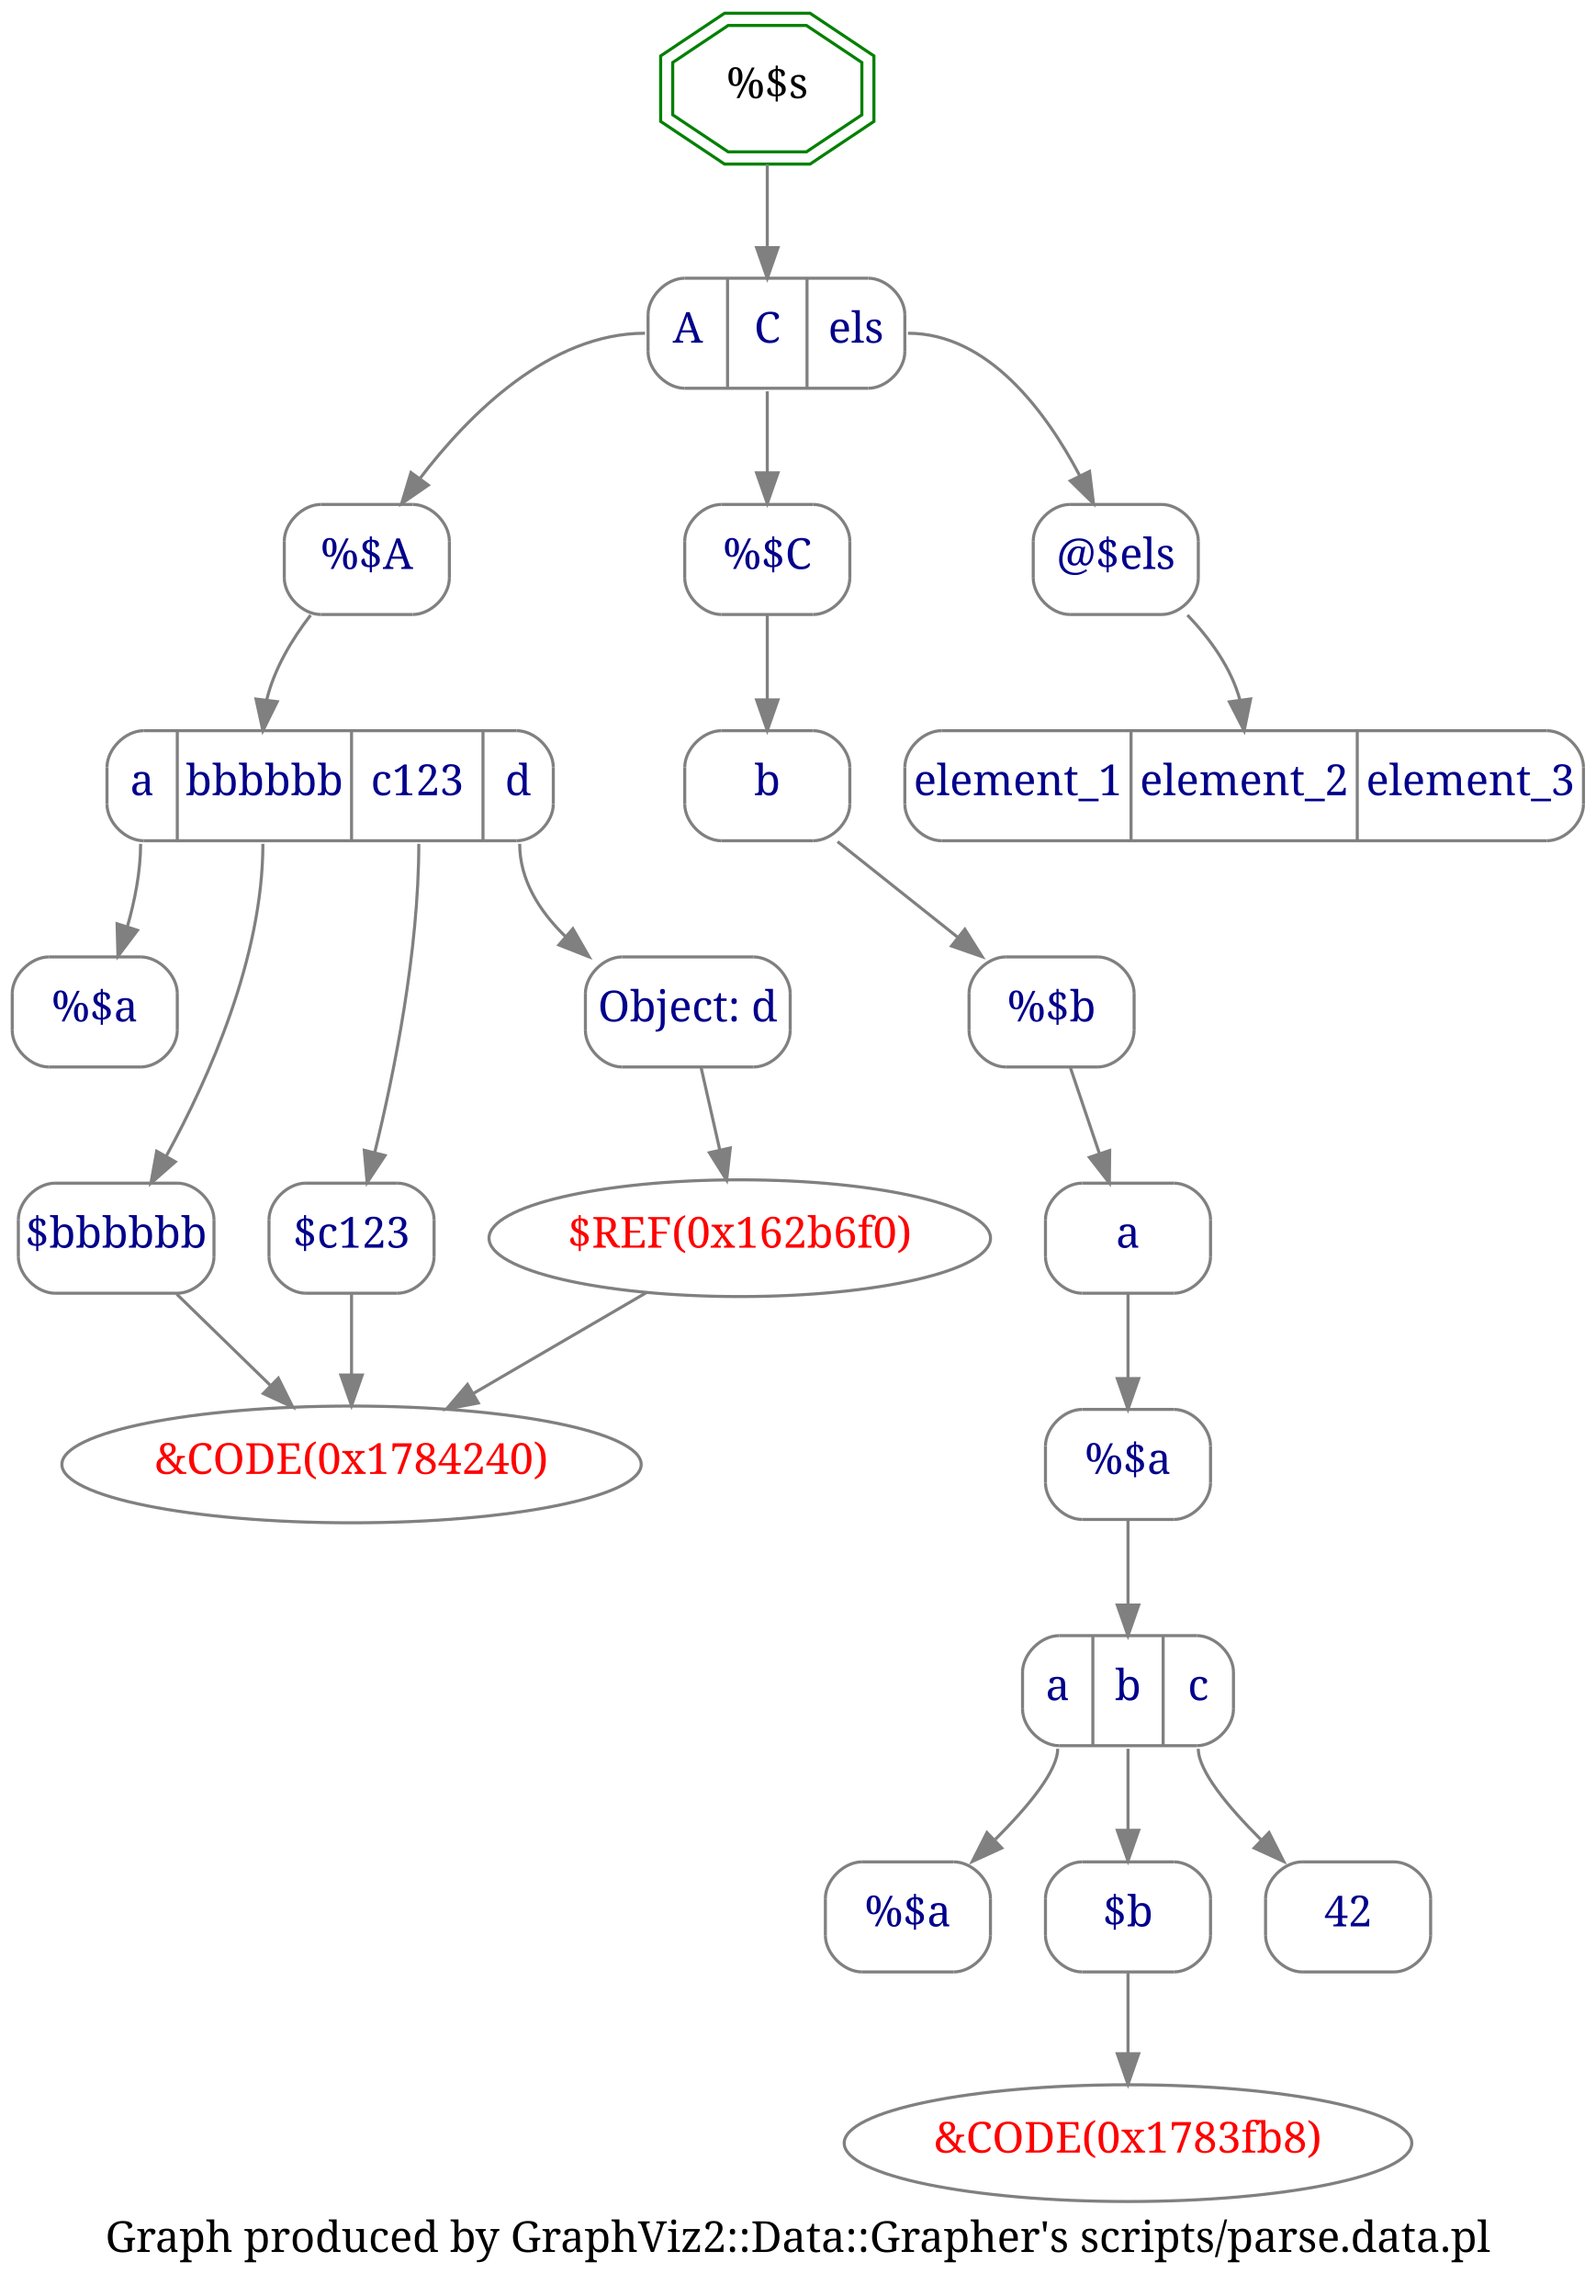
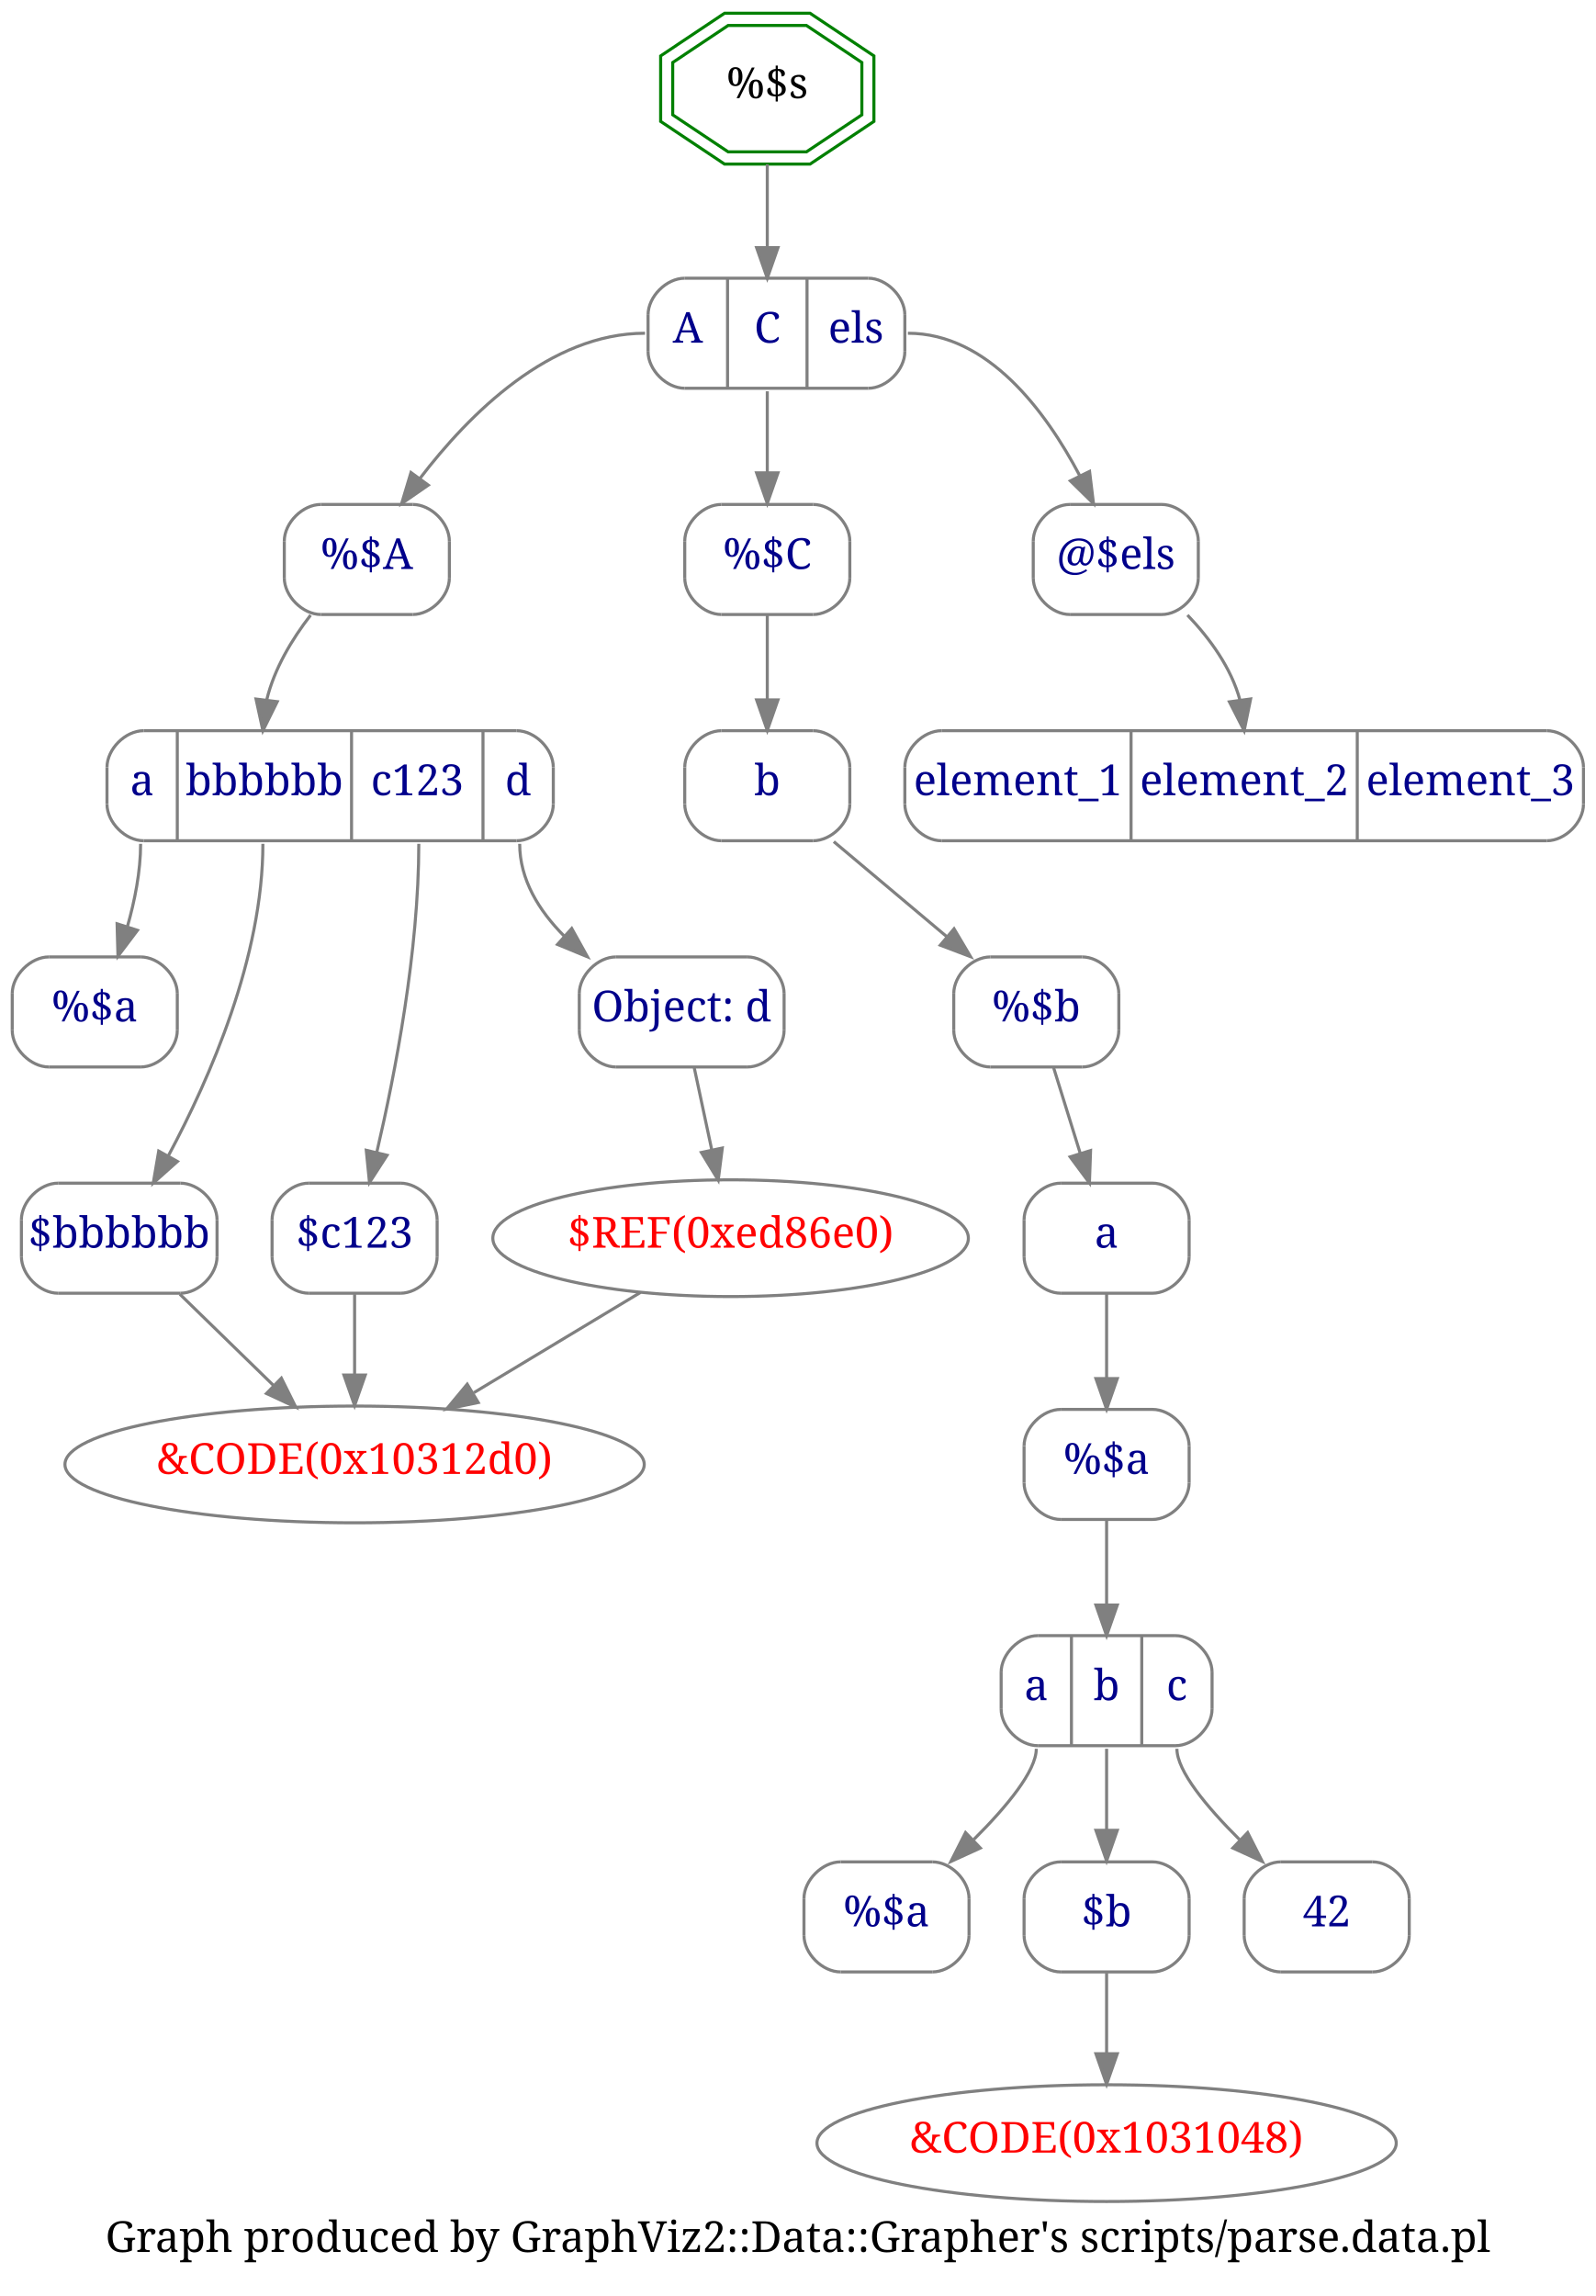
<svg xmlns="http://www.w3.org/2000/svg" width="522pt" height="751pt" viewBox="0.00 0.00 522.00 751.00">
  <g id="graph1" class="graph" transform="scale(1 1) rotate(0) translate(4 747)">
    <polygon fill="white" stroke="white" points="-4,5 -4,-747 519,-747 519,5 -4,5" />
    <text text-anchor="middle" x="257" y="-10.4" font-family="Times Roman,serif" font-size="14.00">Graph produced by GraphViz2::Data::Grapher's scripts/parse.data.pl</text>
    <g id="node1" class="node">
      <polygon fill="none" stroke="green" points="277.938,-709.44 277.938,-726.56 259.815,-738.665 234.185,-738.665 216.062,-726.56 216.062,-709.44 234.185,-697.335 259.815,-697.335 277.938,-709.44" />
      <polygon fill="none" stroke="green" points="281.882,-707.285 281.882,-728.715 260.997,-742.665 233.003,-742.665 212.118,-728.715 212.118,-707.285 233.003,-693.335 260.997,-693.335 281.882,-707.285" />
      <text text-anchor="middle" x="247" y="-714.9" font-family="Times Roman,serif" font-size="14.00">%$s</text>
    </g>
    <g id="node2" class="node">
      <polyline fill="none" stroke="grey" points="220,-620 280,-620 " />
      <path fill="none" stroke="grey" d="M280,-620C286,-620 292,-626 292,-632" />
      <polyline fill="none" stroke="grey" points="292,-632 292,-644 " />
      <path fill="none" stroke="grey" d="M292,-644C292,-650 286,-656 280,-656" />
      <polyline fill="none" stroke="grey" points="280,-656 220,-656 " />
      <path fill="none" stroke="grey" d="M220,-656C214,-656 208,-650 208,-644" />
      <polyline fill="none" stroke="grey" points="208,-644 208,-632 " />
      <path fill="none" stroke="grey" d="M208,-632C208,-626 214,-620 220,-620" />
      <text text-anchor="middle" x="221" y="-634.9" font-family="Times Roman,serif" font-size="14.00" fill="darkblue">A</text>
      <polyline fill="none" stroke="grey" points="234,-620 234,-656 " />
      <text text-anchor="middle" x="247" y="-634.9" font-family="Times Roman,serif" font-size="14.00" fill="darkblue">C</text>
      <polyline fill="none" stroke="grey" points="260,-620 260,-656 " />
      <text text-anchor="middle" x="276" y="-634.9" font-family="Times Roman,serif" font-size="14.00" fill="darkblue">els</text>
    </g>
    <g id="edge2" class="edge">
      <path fill="none" stroke="grey" d="M247,-693.261C247,-685.012 247,-675.558 247,-666.298" />
      <polygon fill="grey" stroke="grey" points="250.5,-666 247,-656 243.5,-666 250.5,-666" />
    </g>
    <g id="node4" class="node">
      <polyline fill="none" stroke="grey" points="101,-546 131,-546 " />
      <path fill="none" stroke="grey" d="M131,-546C137,-546 143,-552 143,-558" />
      <polyline fill="none" stroke="grey" points="143,-558 143,-570 " />
      <path fill="none" stroke="grey" d="M143,-570C143,-576 137,-582 131,-582" />
      <polyline fill="none" stroke="grey" points="131,-582 101,-582 " />
      <path fill="none" stroke="grey" d="M101,-582C95,-582 89,-576 89,-570" />
      <polyline fill="none" stroke="grey" points="89,-570 89,-558 " />
      <path fill="none" stroke="grey" d="M89,-558C89,-552 95,-546 101,-546" />
      <text text-anchor="middle" x="116" y="-560.9" font-family="Times Roman,serif" font-size="14.00" fill="darkblue">%$A</text>
    </g>
    <g id="edge4" class="edge">
      <path fill="none" stroke="grey" d="M207,-638C175.9,-638 149.52,-611.662 133.296,-590.412" />
      <polygon fill="grey" stroke="grey" points="136.1,-588.317 127.385,-582.292 130.441,-592.437 136.1,-588.317" />
    </g>
    <g id="node22" class="node">
      <polyline fill="none" stroke="grey" points="232,-546 262,-546 " />
      <path fill="none" stroke="grey" d="M262,-546C268,-546 274,-552 274,-558" />
      <polyline fill="none" stroke="grey" points="274,-558 274,-570 " />
      <path fill="none" stroke="grey" d="M274,-570C274,-576 268,-582 262,-582" />
      <polyline fill="none" stroke="grey" points="262,-582 232,-582 " />
      <path fill="none" stroke="grey" d="M232,-582C226,-582 220,-576 220,-570" />
      <polyline fill="none" stroke="grey" points="220,-570 220,-558 " />
      <path fill="none" stroke="grey" d="M220,-558C220,-552 226,-546 232,-546" />
      <text text-anchor="middle" x="247" y="-560.9" font-family="Times Roman,serif" font-size="14.00" fill="darkblue">%$C</text>
    </g>
    <g id="edge24" class="edge">
      <path fill="none" stroke="grey" d="M247,-619C247,-610.406 247,-601.057 247,-592.546" />
      <polygon fill="grey" stroke="grey" points="250.5,-592.333 247,-582.333 243.5,-592.333 250.5,-592.333" />
    </g>
    <g id="node42" class="node">
      <polyline fill="none" stroke="grey" points="346,-546 376,-546 " />
      <path fill="none" stroke="grey" d="M376,-546C382,-546 388,-552 388,-558" />
      <polyline fill="none" stroke="grey" points="388,-558 388,-570 " />
      <path fill="none" stroke="grey" d="M388,-570C388,-576 382,-582 376,-582" />
      <polyline fill="none" stroke="grey" points="376,-582 346,-582 " />
      <path fill="none" stroke="grey" d="M346,-582C340,-582 334,-576 334,-570" />
      <polyline fill="none" stroke="grey" points="334,-570 334,-558 " />
      <path fill="none" stroke="grey" d="M334,-558C334,-552 340,-546 346,-546" />
      <text text-anchor="middle" x="361" y="-560.9" font-family="Times Roman,serif" font-size="14.00" fill="darkblue">@$els</text>
    </g>
    <g id="edge44" class="edge">
      <path fill="none" stroke="grey" d="M293,-638C319.176,-638 338.025,-612.586 349.146,-591.545" />
      <polygon fill="grey" stroke="grey" points="352.425,-592.809 353.71,-582.292 346.147,-589.712 352.425,-592.809" />
    </g>
    <g id="node6" class="node">
      <polyline fill="none" stroke="grey" points="43,-472 165,-472 " />
      <path fill="none" stroke="grey" d="M165,-472C171,-472 177,-478 177,-484" />
      <polyline fill="none" stroke="grey" points="177,-484 177,-496 " />
      <path fill="none" stroke="grey" d="M177,-496C177,-502 171,-508 165,-508" />
      <polyline fill="none" stroke="grey" points="165,-508 43,-508 " />
      <path fill="none" stroke="grey" d="M43,-508C37,-508 31,-502 31,-496" />
      <polyline fill="none" stroke="grey" points="31,-496 31,-484 " />
      <path fill="none" stroke="grey" d="M31,-484C31,-478 37,-472 43,-472" />
      <text text-anchor="middle" x="42.5" y="-486.9" font-family="Times Roman,serif" font-size="14.00" fill="darkblue">a</text>
      <polyline fill="none" stroke="grey" points="54,-472 54,-508 " />
      <text text-anchor="middle" x="82.5" y="-486.9" font-family="Times Roman,serif" font-size="14.00" fill="darkblue">bbbbbb</text>
      <polyline fill="none" stroke="grey" points="111,-472 111,-508 " />
      <text text-anchor="middle" x="132.5" y="-486.9" font-family="Times Roman,serif" font-size="14.00" fill="darkblue">c123</text>
      <polyline fill="none" stroke="grey" points="154,-472 154,-508 " />
      <text text-anchor="middle" x="165.5" y="-486.9" font-family="Times Roman,serif" font-size="14.00" fill="darkblue">d</text>
    </g>
    <g id="edge6" class="edge">
      <path fill="none" stroke="grey" d="M97.607,-545.796C91.536,-537.947 85.704,-528.296 83.235,-518.013" />
      <polygon fill="grey" stroke="grey" points="86.698,-517.497 82,-508 79.75,-518.353 86.698,-517.497" />
    </g>
    <g id="node8" class="node">
      <polyline fill="none" stroke="grey" points="12,-398 42,-398 " />
      <path fill="none" stroke="grey" d="M42,-398C48,-398 54,-404 54,-410" />
      <polyline fill="none" stroke="grey" points="54,-410 54,-422 " />
      <path fill="none" stroke="grey" d="M54,-422C54,-428 48,-434 42,-434" />
      <polyline fill="none" stroke="grey" points="42,-434 12,-434 " />
      <path fill="none" stroke="grey" d="M12,-434C6,-434 0,-428 0,-422" />
      <polyline fill="none" stroke="grey" points="0,-422 0,-410 " />
      <path fill="none" stroke="grey" d="M0,-410C0,-404 6,-398 12,-398" />
      <text text-anchor="middle" x="27" y="-412.9" font-family="Times Roman,serif" font-size="14.00" fill="darkblue">%$a</text>
    </g>
    <g id="edge8" class="edge">
      <path fill="none" stroke="grey" d="M42,-471C42,-461.966 40.093,-452.381 37.639,-443.788" />
      <polygon fill="grey" stroke="grey" points="40.968,-442.706 34.588,-434.247 34.3,-444.838 40.968,-442.706" />
    </g>
    <g id="node10" class="node">
-       <polyline fill="none" stroke="grey" points="14,-324 54,-324 " />
-       <path fill="none" stroke="grey" d="M54,-324C60,-324 66,-330 66,-336" />
-       <polyline fill="none" stroke="grey" points="66,-336 66,-348 " />
-       <path fill="none" stroke="grey" d="M66,-348C66,-354 60,-360 54,-360" />
-       <polyline fill="none" stroke="grey" points="54,-360 14,-360 " />
-       <path fill="none" stroke="grey" d="M14,-360C8,-360 2,-354 2,-348" />
-       <polyline fill="none" stroke="grey" points="2,-348 2,-336 " />
-       <path fill="none" stroke="grey" d="M2,-336C2,-330 8,-324 14,-324" />
-       <text text-anchor="middle" x="34" y="-338.9" font-family="Times Roman,serif" font-size="14.00" fill="darkblue">$bbbbbb</text>
+       <polyline fill="none" stroke="grey" points="15,-324 55,-324 " />
+       <path fill="none" stroke="grey" d="M55,-324C61,-324 67,-330 67,-336" />
+       <polyline fill="none" stroke="grey" points="67,-336 67,-348 " />
+       <path fill="none" stroke="grey" d="M67,-348C67,-354 61,-360 55,-360" />
+       <polyline fill="none" stroke="grey" points="55,-360 15,-360 " />
+       <path fill="none" stroke="grey" d="M15,-360C9,-360 3,-354 3,-348" />
+       <polyline fill="none" stroke="grey" points="3,-348 3,-336 " />
+       <path fill="none" stroke="grey" d="M3,-336C3,-330 9,-324 15,-324" />
+       <text text-anchor="middle" x="35" y="-338.9" font-family="Times Roman,serif" font-size="14.00" fill="darkblue">$bbbbbb</text>
    </g>
    <g id="edge10" class="edge">
-       <path fill="none" stroke="grey" d="M82,-471C82,-433.919 64.364,-394.394 50.472,-369.012" />
-       <polygon fill="grey" stroke="grey" points="53.348,-366.989 45.375,-360.012 47.257,-370.438 53.348,-366.989" />
+       <path fill="none" stroke="grey" d="M82,-471C82,-434.012 64.731,-394.467 51.129,-369.056" />
+       <polygon fill="grey" stroke="grey" points="54.044,-367.096 46.138,-360.043 47.92,-370.487 54.044,-367.096" />
    </g>
    <g id="node14" class="node">
-       <polyline fill="none" stroke="grey" points="96,-324 126,-324 " />
-       <path fill="none" stroke="grey" d="M126,-324C132,-324 138,-330 138,-336" />
-       <polyline fill="none" stroke="grey" points="138,-336 138,-348 " />
-       <path fill="none" stroke="grey" d="M138,-348C138,-354 132,-360 126,-360" />
-       <polyline fill="none" stroke="grey" points="126,-360 96,-360 " />
-       <path fill="none" stroke="grey" d="M96,-360C90,-360 84,-354 84,-348" />
-       <polyline fill="none" stroke="grey" points="84,-348 84,-336 " />
-       <path fill="none" stroke="grey" d="M84,-336C84,-330 90,-324 96,-324" />
-       <text text-anchor="middle" x="111" y="-338.9" font-family="Times Roman,serif" font-size="14.00" fill="darkblue">$c123</text>
+       <polyline fill="none" stroke="grey" points="97,-324 127,-324 " />
+       <path fill="none" stroke="grey" d="M127,-324C133,-324 139,-330 139,-336" />
+       <polyline fill="none" stroke="grey" points="139,-336 139,-348 " />
+       <path fill="none" stroke="grey" d="M139,-348C139,-354 133,-360 127,-360" />
+       <polyline fill="none" stroke="grey" points="127,-360 97,-360 " />
+       <path fill="none" stroke="grey" d="M97,-360C91,-360 85,-354 85,-348" />
+       <polyline fill="none" stroke="grey" points="85,-348 85,-336 " />
+       <path fill="none" stroke="grey" d="M85,-336C85,-330 91,-324 97,-324" />
+       <text text-anchor="middle" x="112" y="-338.9" font-family="Times Roman,serif" font-size="14.00" fill="darkblue">$c123</text>
    </g>
    <g id="edge14" class="edge">
-       <path fill="none" stroke="grey" d="M133,-471C133,-435.856 124.967,-396.084 118.61,-370.108" />
-       <polygon fill="grey" stroke="grey" points="121.95,-369.04 116.103,-360.205 115.164,-370.758 121.95,-369.04" />
+       <path fill="none" stroke="grey" d="M133,-471C133,-435.9 125.333,-396.119 119.264,-370.128" />
+       <polygon fill="grey" stroke="grey" points="122.621,-369.118 116.871,-360.22 115.816,-370.762 122.621,-369.118" />
    </g>
    <g id="node17" class="node">
-       <polyline fill="none" stroke="grey" points="199.5,-398 242.5,-398 " />
-       <path fill="none" stroke="grey" d="M242.5,-398C248.5,-398 254.5,-404 254.5,-410" />
-       <polyline fill="none" stroke="grey" points="254.5,-410 254.5,-422 " />
-       <path fill="none" stroke="grey" d="M254.5,-422C254.5,-428 248.5,-434 242.5,-434" />
-       <polyline fill="none" stroke="grey" points="242.5,-434 199.5,-434 " />
-       <path fill="none" stroke="grey" d="M199.5,-434C193.5,-434 187.5,-428 187.5,-422" />
-       <polyline fill="none" stroke="grey" points="187.5,-422 187.5,-410 " />
-       <path fill="none" stroke="grey" d="M187.5,-410C187.5,-404 193.5,-398 199.5,-398" />
-       <text text-anchor="middle" x="221" y="-412.9" font-family="Times Roman,serif" font-size="14.00" fill="darkblue">Object: d</text>
+       <polyline fill="none" stroke="grey" points="197.5,-398 240.5,-398 " />
+       <path fill="none" stroke="grey" d="M240.5,-398C246.5,-398 252.5,-404 252.5,-410" />
+       <polyline fill="none" stroke="grey" points="252.5,-410 252.5,-422 " />
+       <path fill="none" stroke="grey" d="M252.5,-422C252.5,-428 246.5,-434 240.5,-434" />
+       <polyline fill="none" stroke="grey" points="240.5,-434 197.5,-434 " />
+       <path fill="none" stroke="grey" d="M197.5,-434C191.5,-434 185.5,-428 185.5,-422" />
+       <polyline fill="none" stroke="grey" points="185.5,-422 185.5,-410 " />
+       <path fill="none" stroke="grey" d="M185.5,-410C185.5,-404 191.5,-398 197.5,-398" />
+       <text text-anchor="middle" x="219" y="-412.9" font-family="Times Roman,serif" font-size="14.00" fill="darkblue">Object: d</text>
    </g>
    <g id="edge18" class="edge">
-       <path fill="none" stroke="grey" d="M166,-471C166,-459.198 172.41,-449.044 180.854,-440.788" />
-       <polygon fill="grey" stroke="grey" points="183.404,-443.211 188.688,-434.028 178.831,-437.911 183.404,-443.211" />
+       <path fill="none" stroke="grey" d="M166,-471C166,-459.308 172.287,-449.145 180.531,-440.846" />
+       <polygon fill="grey" stroke="grey" points="183.031,-443.306 188.17,-434.04 178.375,-438.079 183.031,-443.306" />
    </g>
    <g id="node12" class="node">
-       <ellipse fill="none" stroke="grey" cx="111" cy="-268" rx="94.752" ry="19.092" />
-       <text text-anchor="middle" x="111" y="-264.9" font-family="Times Roman,serif" font-size="14.00" fill="red">&amp;CODE(0x1784240)</text>
+       <ellipse fill="none" stroke="grey" cx="112" cy="-268" rx="94.752" ry="19.092" />
+       <text text-anchor="middle" x="112" y="-264.9" font-family="Times Roman,serif" font-size="14.00" fill="red">&amp;CODE(0x10312d0)</text>
    </g>
    <g id="edge12" class="edge">
-       <path fill="none" stroke="grey" d="M53.829,-323.686C63.133,-314.624 74.355,-303.693 84.384,-293.924" />
-       <polygon fill="grey" stroke="grey" points="87.048,-296.215 91.77,-286.731 82.164,-291.201 87.048,-296.215" />
+       <path fill="none" stroke="grey" d="M54.829,-323.686C64.133,-314.624 75.355,-303.693 85.384,-293.924" />
+       <polygon fill="grey" stroke="grey" points="88.048,-296.215 92.77,-286.731 83.164,-291.201 88.048,-296.215" />
    </g>
    <g id="edge16" class="edge">
-       <path fill="none" stroke="grey" d="M111,-323.686C111,-315.725 111,-306.321 111,-297.53" />
-       <polygon fill="grey" stroke="grey" points="114.5,-297.249 111,-287.249 107.5,-297.249 114.5,-297.249" />
+       <path fill="none" stroke="grey" d="M112,-323.686C112,-315.725 112,-306.321 112,-297.53" />
+       <polygon fill="grey" stroke="grey" points="115.5,-297.249 112,-287.249 108.5,-297.249 115.5,-297.249" />
    </g>
    <g id="node19" class="node">
-       <ellipse fill="none" stroke="grey" cx="238" cy="-342" rx="82.024" ry="19.092" />
-       <text text-anchor="middle" x="238" y="-338.9" font-family="Times Roman,serif" font-size="14.00" fill="red">$REF(0x162b6f0)</text>
+       <ellipse fill="none" stroke="grey" cx="235" cy="-342" rx="77.782" ry="19.092" />
+       <text text-anchor="middle" x="235" y="-338.9" font-family="Times Roman,serif" font-size="14.00" fill="red">$REF(0xed86e0)</text>
    </g>
    <g id="edge20" class="edge">
-       <path fill="none" stroke="grey" d="M225.378,-397.686C227.236,-389.487 229.442,-379.757 231.485,-370.743" />
-       <polygon fill="grey" stroke="grey" points="234.899,-371.516 233.696,-360.989 228.072,-369.968 234.899,-371.516" />
+       <path fill="none" stroke="grey" d="M223.12,-397.686C224.851,-389.575 226.9,-379.966 228.806,-371.034" />
+       <polygon fill="grey" stroke="grey" points="232.285,-371.499 230.949,-360.989 225.44,-370.039 232.285,-371.499" />
    </g>
    <g id="edge22" class="edge">
-       <path fill="none" stroke="grey" d="M207.58,-324.275C190.553,-314.354 169.124,-301.867 150.779,-291.178" />
-       <polygon fill="grey" stroke="grey" points="152.456,-288.105 142.054,-286.094 148.932,-294.153 152.456,-288.105" />
+       <path fill="none" stroke="grey" d="M205.538,-324.275C189.198,-314.444 168.67,-302.094 151.011,-291.47" />
+       <polygon fill="grey" stroke="grey" points="152.449,-288.25 142.076,-286.094 148.84,-294.249 152.449,-288.25" />
    </g>
    <g id="node24" class="node">
      <polyline fill="none" stroke="grey" points="232,-472 262,-472 " />
      <path fill="none" stroke="grey" d="M262,-472C268,-472 274,-478 274,-484" />
      <polyline fill="none" stroke="grey" points="274,-484 274,-496 " />
      <path fill="none" stroke="grey" d="M274,-496C274,-502 268,-508 262,-508" />
      <polyline fill="none" stroke="grey" points="262,-508 232,-508 " />
      <path fill="none" stroke="grey" d="M232,-508C226,-508 220,-502 220,-496" />
      <polyline fill="none" stroke="grey" points="220,-496 220,-484 " />
      <path fill="none" stroke="grey" d="M220,-484C220,-478 226,-472 232,-472" />
      <text text-anchor="middle" x="247" y="-486.9" font-family="Times Roman,serif" font-size="14.00" fill="darkblue">b</text>
    </g>
    <g id="edge26" class="edge">
      <path fill="none" stroke="grey" d="M247,-545.708C247,-537.464 247,-527.538 247,-518.362" />
      <polygon fill="grey" stroke="grey" points="250.5,-518.082 247,-508.082 243.5,-518.082 250.5,-518.082" />
    </g>
    <g id="node26" class="node">
-       <polyline fill="none" stroke="grey" points="325,-398 355,-398 " />
-       <path fill="none" stroke="grey" d="M355,-398C361,-398 367,-404 367,-410" />
-       <polyline fill="none" stroke="grey" points="367,-410 367,-422 " />
-       <path fill="none" stroke="grey" d="M367,-422C367,-428 361,-434 355,-434" />
-       <polyline fill="none" stroke="grey" points="355,-434 325,-434 " />
-       <path fill="none" stroke="grey" d="M325,-434C319,-434 313,-428 313,-422" />
-       <polyline fill="none" stroke="grey" points="313,-422 313,-410 " />
-       <path fill="none" stroke="grey" d="M313,-410C313,-404 319,-398 325,-398" />
-       <text text-anchor="middle" x="340" y="-412.9" font-family="Times Roman,serif" font-size="14.00" fill="darkblue">%$b</text>
+       <polyline fill="none" stroke="grey" points="320,-398 350,-398 " />
+       <path fill="none" stroke="grey" d="M350,-398C356,-398 362,-404 362,-410" />
+       <polyline fill="none" stroke="grey" points="362,-410 362,-422 " />
+       <path fill="none" stroke="grey" d="M362,-422C362,-428 356,-434 350,-434" />
+       <polyline fill="none" stroke="grey" points="350,-434 320,-434 " />
+       <path fill="none" stroke="grey" d="M320,-434C314,-434 308,-428 308,-422" />
+       <polyline fill="none" stroke="grey" points="308,-422 308,-410 " />
+       <path fill="none" stroke="grey" d="M308,-410C308,-404 314,-398 320,-398" />
+       <text text-anchor="middle" x="335" y="-412.9" font-family="Times Roman,serif" font-size="14.00" fill="darkblue">%$b</text>
    </g>
    <g id="edge28" class="edge">
-       <path fill="none" stroke="grey" d="M269.989,-471.708C281.814,-462.299 296.392,-450.699 309.179,-440.525" />
-       <polygon fill="grey" stroke="grey" points="311.63,-443.047 317.276,-434.082 307.271,-437.569 311.63,-443.047" />
+       <path fill="none" stroke="grey" d="M268.753,-471.708C279.942,-462.299 293.737,-450.699 305.836,-440.525" />
+       <polygon fill="grey" stroke="grey" points="308.096,-443.197 313.497,-434.082 303.591,-437.839 308.096,-443.197" />
    </g>
    <g id="node28" class="node">
-       <polyline fill="none" stroke="grey" points="350,-324 380,-324 " />
-       <path fill="none" stroke="grey" d="M380,-324C386,-324 392,-330 392,-336" />
-       <polyline fill="none" stroke="grey" points="392,-336 392,-348 " />
-       <path fill="none" stroke="grey" d="M392,-348C392,-354 386,-360 380,-360" />
-       <polyline fill="none" stroke="grey" points="380,-360 350,-360 " />
-       <path fill="none" stroke="grey" d="M350,-360C344,-360 338,-354 338,-348" />
-       <polyline fill="none" stroke="grey" points="338,-348 338,-336 " />
-       <path fill="none" stroke="grey" d="M338,-336C338,-330 344,-324 350,-324" />
-       <text text-anchor="middle" x="365" y="-338.9" font-family="Times Roman,serif" font-size="14.00" fill="darkblue">a</text>
+       <polyline fill="none" stroke="grey" points="343,-324 373,-324 " />
+       <path fill="none" stroke="grey" d="M373,-324C379,-324 385,-330 385,-336" />
+       <polyline fill="none" stroke="grey" points="385,-336 385,-348 " />
+       <path fill="none" stroke="grey" d="M385,-348C385,-354 379,-360 373,-360" />
+       <polyline fill="none" stroke="grey" points="373,-360 343,-360 " />
+       <path fill="none" stroke="grey" d="M343,-360C337,-360 331,-354 331,-348" />
+       <polyline fill="none" stroke="grey" points="331,-348 331,-336 " />
+       <path fill="none" stroke="grey" d="M331,-336C331,-330 337,-324 343,-324" />
+       <text text-anchor="middle" x="358" y="-338.9" font-family="Times Roman,serif" font-size="14.00" fill="darkblue">a</text>
    </g>
    <g id="edge30" class="edge">
-       <path fill="none" stroke="grey" d="M346.18,-397.708C349.026,-389.284 352.464,-379.105 355.62,-369.765" />
-       <polygon fill="grey" stroke="grey" points="359.006,-370.676 358.891,-360.082 352.375,-368.435 359.006,-370.676" />
+       <path fill="none" stroke="grey" d="M340.685,-397.708C343.304,-389.284 346.467,-379.105 349.37,-369.765" />
+       <polygon fill="grey" stroke="grey" points="352.754,-370.67 352.38,-360.082 346.07,-368.592 352.754,-370.67" />
    </g>
    <g id="node30" class="node">
-       <polyline fill="none" stroke="grey" points="350,-250 380,-250 " />
-       <path fill="none" stroke="grey" d="M380,-250C386,-250 392,-256 392,-262" />
-       <polyline fill="none" stroke="grey" points="392,-262 392,-274 " />
-       <path fill="none" stroke="grey" d="M392,-274C392,-280 386,-286 380,-286" />
-       <polyline fill="none" stroke="grey" points="380,-286 350,-286 " />
-       <path fill="none" stroke="grey" d="M350,-286C344,-286 338,-280 338,-274" />
-       <polyline fill="none" stroke="grey" points="338,-274 338,-262 " />
-       <path fill="none" stroke="grey" d="M338,-262C338,-256 344,-250 350,-250" />
-       <text text-anchor="middle" x="365" y="-264.9" font-family="Times Roman,serif" font-size="14.00" fill="darkblue">%$a</text>
+       <polyline fill="none" stroke="grey" points="343,-250 373,-250 " />
+       <path fill="none" stroke="grey" d="M373,-250C379,-250 385,-256 385,-262" />
+       <polyline fill="none" stroke="grey" points="385,-262 385,-274 " />
+       <path fill="none" stroke="grey" d="M385,-274C385,-280 379,-286 373,-286" />
+       <polyline fill="none" stroke="grey" points="373,-286 343,-286 " />
+       <path fill="none" stroke="grey" d="M343,-286C337,-286 331,-280 331,-274" />
+       <polyline fill="none" stroke="grey" points="331,-274 331,-262 " />
+       <path fill="none" stroke="grey" d="M331,-262C331,-256 337,-250 343,-250" />
+       <text text-anchor="middle" x="358" y="-264.9" font-family="Times Roman,serif" font-size="14.00" fill="darkblue">%$a</text>
    </g>
    <g id="edge32" class="edge">
-       <path fill="none" stroke="grey" d="M365,-323.708C365,-315.464 365,-305.538 365,-296.362" />
-       <polygon fill="grey" stroke="grey" points="368.5,-296.082 365,-286.082 361.5,-296.082 368.5,-296.082" />
+       <path fill="none" stroke="grey" d="M358,-323.708C358,-315.464 358,-305.538 358,-296.362" />
+       <polygon fill="grey" stroke="grey" points="361.5,-296.082 358,-286.082 354.5,-296.082 361.5,-296.082" />
    </g>
    <g id="node32" class="node">
-       <polyline fill="none" stroke="grey" points="342.5,-176 387.5,-176 " />
-       <path fill="none" stroke="grey" d="M387.5,-176C393.5,-176 399.5,-182 399.5,-188" />
-       <polyline fill="none" stroke="grey" points="399.5,-188 399.5,-200 " />
-       <path fill="none" stroke="grey" d="M399.5,-200C399.5,-206 393.5,-212 387.5,-212" />
-       <polyline fill="none" stroke="grey" points="387.5,-212 342.5,-212 " />
-       <path fill="none" stroke="grey" d="M342.5,-212C336.5,-212 330.5,-206 330.5,-200" />
-       <polyline fill="none" stroke="grey" points="330.5,-200 330.5,-188 " />
-       <path fill="none" stroke="grey" d="M330.5,-188C330.5,-182 336.5,-176 342.5,-176" />
-       <text text-anchor="middle" x="342" y="-190.9" font-family="Times Roman,serif" font-size="14.00" fill="darkblue">a</text>
-       <polyline fill="none" stroke="grey" points="353.5,-176 353.5,-212 " />
-       <text text-anchor="middle" x="365" y="-190.9" font-family="Times Roman,serif" font-size="14.00" fill="darkblue">b</text>
-       <polyline fill="none" stroke="grey" points="376.5,-176 376.5,-212 " />
-       <text text-anchor="middle" x="388" y="-190.9" font-family="Times Roman,serif" font-size="14.00" fill="darkblue">c</text>
+       <polyline fill="none" stroke="grey" points="335.5,-176 380.5,-176 " />
+       <path fill="none" stroke="grey" d="M380.5,-176C386.5,-176 392.5,-182 392.5,-188" />
+       <polyline fill="none" stroke="grey" points="392.5,-188 392.5,-200 " />
+       <path fill="none" stroke="grey" d="M392.5,-200C392.5,-206 386.5,-212 380.5,-212" />
+       <polyline fill="none" stroke="grey" points="380.5,-212 335.5,-212 " />
+       <path fill="none" stroke="grey" d="M335.5,-212C329.5,-212 323.5,-206 323.5,-200" />
+       <polyline fill="none" stroke="grey" points="323.5,-200 323.5,-188 " />
+       <path fill="none" stroke="grey" d="M323.5,-188C323.5,-182 329.5,-176 335.5,-176" />
+       <text text-anchor="middle" x="335" y="-190.9" font-family="Times Roman,serif" font-size="14.00" fill="darkblue">a</text>
+       <polyline fill="none" stroke="grey" points="346.5,-176 346.5,-212 " />
+       <text text-anchor="middle" x="358" y="-190.9" font-family="Times Roman,serif" font-size="14.00" fill="darkblue">b</text>
+       <polyline fill="none" stroke="grey" points="369.5,-176 369.5,-212 " />
+       <text text-anchor="middle" x="381" y="-190.9" font-family="Times Roman,serif" font-size="14.00" fill="darkblue">c</text>
    </g>
    <g id="edge34" class="edge">
-       <path fill="none" stroke="grey" d="M365,-249.74C365,-241.628 365,-231.855 365,-222.258" />
-       <polygon fill="grey" stroke="grey" points="368.5,-222 365,-212 361.5,-222 368.5,-222" />
+       <path fill="none" stroke="grey" d="M358,-249.74C358,-241.628 358,-231.855 358,-222.258" />
+       <polygon fill="grey" stroke="grey" points="361.5,-222 358,-212 354.5,-222 361.5,-222" />
    </g>
    <g id="node34" class="node">
-       <polyline fill="none" stroke="grey" points="278,-102 308,-102 " />
-       <path fill="none" stroke="grey" d="M308,-102C314,-102 320,-108 320,-114" />
-       <polyline fill="none" stroke="grey" points="320,-114 320,-126 " />
-       <path fill="none" stroke="grey" d="M320,-126C320,-132 314,-138 308,-138" />
-       <polyline fill="none" stroke="grey" points="308,-138 278,-138 " />
-       <path fill="none" stroke="grey" d="M278,-138C272,-138 266,-132 266,-126" />
-       <polyline fill="none" stroke="grey" points="266,-126 266,-114 " />
-       <path fill="none" stroke="grey" d="M266,-114C266,-108 272,-102 278,-102" />
-       <text text-anchor="middle" x="293" y="-116.9" font-family="Times Roman,serif" font-size="14.00" fill="darkblue">%$a</text>
+       <polyline fill="none" stroke="grey" points="271,-102 301,-102 " />
+       <path fill="none" stroke="grey" d="M301,-102C307,-102 313,-108 313,-114" />
+       <polyline fill="none" stroke="grey" points="313,-114 313,-126 " />
+       <path fill="none" stroke="grey" d="M313,-126C313,-132 307,-138 301,-138" />
+       <polyline fill="none" stroke="grey" points="301,-138 271,-138 " />
+       <path fill="none" stroke="grey" d="M271,-138C265,-138 259,-132 259,-126" />
+       <polyline fill="none" stroke="grey" points="259,-126 259,-114 " />
+       <path fill="none" stroke="grey" d="M259,-114C259,-108 265,-102 271,-102" />
+       <text text-anchor="middle" x="286" y="-116.9" font-family="Times Roman,serif" font-size="14.00" fill="darkblue">%$a</text>
    </g>
    <g id="edge36" class="edge">
-       <path fill="none" stroke="grey" d="M342,-175C342,-167.727 332.326,-156.058 321.574,-145.336" />
-       <polygon fill="grey" stroke="grey" points="323.704,-142.528 314.065,-138.13 318.857,-147.579 323.704,-142.528" />
+       <path fill="none" stroke="grey" d="M335,-175C335,-167.727 325.326,-156.058 314.574,-145.336" />
+       <polygon fill="grey" stroke="grey" points="316.704,-142.528 307.065,-138.13 311.857,-147.579 316.704,-142.528" />
    </g>
    <g id="node36" class="node">
-       <polyline fill="none" stroke="grey" points="350,-102 380,-102 " />
-       <path fill="none" stroke="grey" d="M380,-102C386,-102 392,-108 392,-114" />
-       <polyline fill="none" stroke="grey" points="392,-114 392,-126 " />
-       <path fill="none" stroke="grey" d="M392,-126C392,-132 386,-138 380,-138" />
-       <polyline fill="none" stroke="grey" points="380,-138 350,-138 " />
-       <path fill="none" stroke="grey" d="M350,-138C344,-138 338,-132 338,-126" />
-       <polyline fill="none" stroke="grey" points="338,-126 338,-114 " />
-       <path fill="none" stroke="grey" d="M338,-114C338,-108 344,-102 350,-102" />
-       <text text-anchor="middle" x="365" y="-116.9" font-family="Times Roman,serif" font-size="14.00" fill="darkblue">$b</text>
+       <polyline fill="none" stroke="grey" points="343,-102 373,-102 " />
+       <path fill="none" stroke="grey" d="M373,-102C379,-102 385,-108 385,-114" />
+       <polyline fill="none" stroke="grey" points="385,-114 385,-126 " />
+       <path fill="none" stroke="grey" d="M385,-126C385,-132 379,-138 373,-138" />
+       <polyline fill="none" stroke="grey" points="373,-138 343,-138 " />
+       <path fill="none" stroke="grey" d="M343,-138C337,-138 331,-132 331,-126" />
+       <polyline fill="none" stroke="grey" points="331,-126 331,-114 " />
+       <path fill="none" stroke="grey" d="M331,-114C331,-108 337,-102 343,-102" />
+       <text text-anchor="middle" x="358" y="-116.9" font-family="Times Roman,serif" font-size="14.00" fill="darkblue">$b</text>
    </g>
    <g id="edge38" class="edge">
-       <path fill="none" stroke="grey" d="M365,-175C365,-166.406 365,-157.057 365,-148.546" />
-       <polygon fill="grey" stroke="grey" points="368.5,-148.333 365,-138.333 361.5,-148.333 368.5,-148.333" />
+       <path fill="none" stroke="grey" d="M358,-175C358,-166.406 358,-157.057 358,-148.546" />
+       <polygon fill="grey" stroke="grey" points="361.5,-148.333 358,-138.333 354.5,-148.333 361.5,-148.333" />
    </g>
    <g id="node40" class="node">
-       <polyline fill="none" stroke="grey" points="422,-102 452,-102 " />
-       <path fill="none" stroke="grey" d="M452,-102C458,-102 464,-108 464,-114" />
-       <polyline fill="none" stroke="grey" points="464,-114 464,-126 " />
-       <path fill="none" stroke="grey" d="M464,-126C464,-132 458,-138 452,-138" />
-       <polyline fill="none" stroke="grey" points="452,-138 422,-138 " />
-       <path fill="none" stroke="grey" d="M422,-138C416,-138 410,-132 410,-126" />
-       <polyline fill="none" stroke="grey" points="410,-126 410,-114 " />
-       <path fill="none" stroke="grey" d="M410,-114C410,-108 416,-102 422,-102" />
-       <text text-anchor="middle" x="437" y="-116.9" font-family="Times Roman,serif" font-size="14.00" fill="darkblue">42</text>
+       <polyline fill="none" stroke="grey" points="415,-102 445,-102 " />
+       <path fill="none" stroke="grey" d="M445,-102C451,-102 457,-108 457,-114" />
+       <polyline fill="none" stroke="grey" points="457,-114 457,-126 " />
+       <path fill="none" stroke="grey" d="M457,-126C457,-132 451,-138 445,-138" />
+       <polyline fill="none" stroke="grey" points="445,-138 415,-138 " />
+       <path fill="none" stroke="grey" d="M415,-138C409,-138 403,-132 403,-126" />
+       <polyline fill="none" stroke="grey" points="403,-126 403,-114 " />
+       <path fill="none" stroke="grey" d="M403,-114C403,-108 409,-102 415,-102" />
+       <text text-anchor="middle" x="430" y="-116.9" font-family="Times Roman,serif" font-size="14.00" fill="darkblue">42</text>
    </g>
    <g id="edge42" class="edge">
-       <path fill="none" stroke="grey" d="M388,-175C388,-167.727 397.674,-156.058 408.426,-145.336" />
-       <polygon fill="grey" stroke="grey" points="411.143,-147.579 415.935,-138.13 406.296,-142.528 411.143,-147.579" />
+       <path fill="none" stroke="grey" d="M381,-175C381,-167.727 390.674,-156.058 401.426,-145.336" />
+       <polygon fill="grey" stroke="grey" points="404.143,-147.579 408.935,-138.13 399.296,-142.528 404.143,-147.579" />
    </g>
    <g id="node38" class="node">
-       <ellipse fill="none" stroke="grey" cx="365" cy="-46" rx="92.839" ry="19.092" />
-       <text text-anchor="middle" x="365" y="-42.9" font-family="Times Roman,serif" font-size="14.00" fill="red">&amp;CODE(0x1783fb8)</text>
+       <ellipse fill="none" stroke="grey" cx="358" cy="-46" rx="94.752" ry="19.092" />
+       <text text-anchor="middle" x="358" y="-42.9" font-family="Times Roman,serif" font-size="14.00" fill="red">&amp;CODE(0x1031048)</text>
    </g>
    <g id="edge40" class="edge">
-       <path fill="none" stroke="grey" d="M365,-101.686C365,-93.725 365,-84.321 365,-75.53" />
-       <polygon fill="grey" stroke="grey" points="368.5,-75.249 365,-65.249 361.5,-75.249 368.5,-75.249" />
+       <path fill="none" stroke="grey" d="M358,-101.686C358,-93.725 358,-84.321 358,-75.53" />
+       <polygon fill="grey" stroke="grey" points="361.5,-75.249 358,-65.249 354.5,-75.249 361.5,-75.249" />
    </g>
    <g id="node44" class="node">
      <polyline fill="none" stroke="grey" points="304,-472 502,-472 " />
      <path fill="none" stroke="grey" d="M502,-472C508,-472 514,-478 514,-484" />
      <polyline fill="none" stroke="grey" points="514,-484 514,-496 " />
      <path fill="none" stroke="grey" d="M514,-496C514,-502 508,-508 502,-508" />
      <polyline fill="none" stroke="grey" points="502,-508 304,-508 " />
      <path fill="none" stroke="grey" d="M304,-508C298,-508 292,-502 292,-496" />
      <polyline fill="none" stroke="grey" points="292,-496 292,-484 " />
      <path fill="none" stroke="grey" d="M292,-484C292,-478 298,-472 304,-472" />
      <text text-anchor="middle" x="329" y="-486.9" font-family="Times Roman,serif" font-size="14.00" fill="darkblue">element_1</text>
      <polyline fill="none" stroke="grey" points="366,-472 366,-508 " />
      <text text-anchor="middle" x="403" y="-486.9" font-family="Times Roman,serif" font-size="14.00" fill="darkblue">element_2</text>
      <polyline fill="none" stroke="grey" points="440,-472 440,-508 " />
      <text text-anchor="middle" x="477" y="-486.9" font-family="Times Roman,serif" font-size="14.00" fill="darkblue">element_3</text>
    </g>
    <g id="edge46" class="edge">
      <path fill="none" stroke="grey" d="M384.456,-545.812C391.822,-538.107 398.779,-528.538 401.635,-517.966" />
      <polygon fill="grey" stroke="grey" points="405.111,-518.382 403,-508 398.176,-517.433 405.111,-518.382" />
    </g>
  </g>
</svg>
